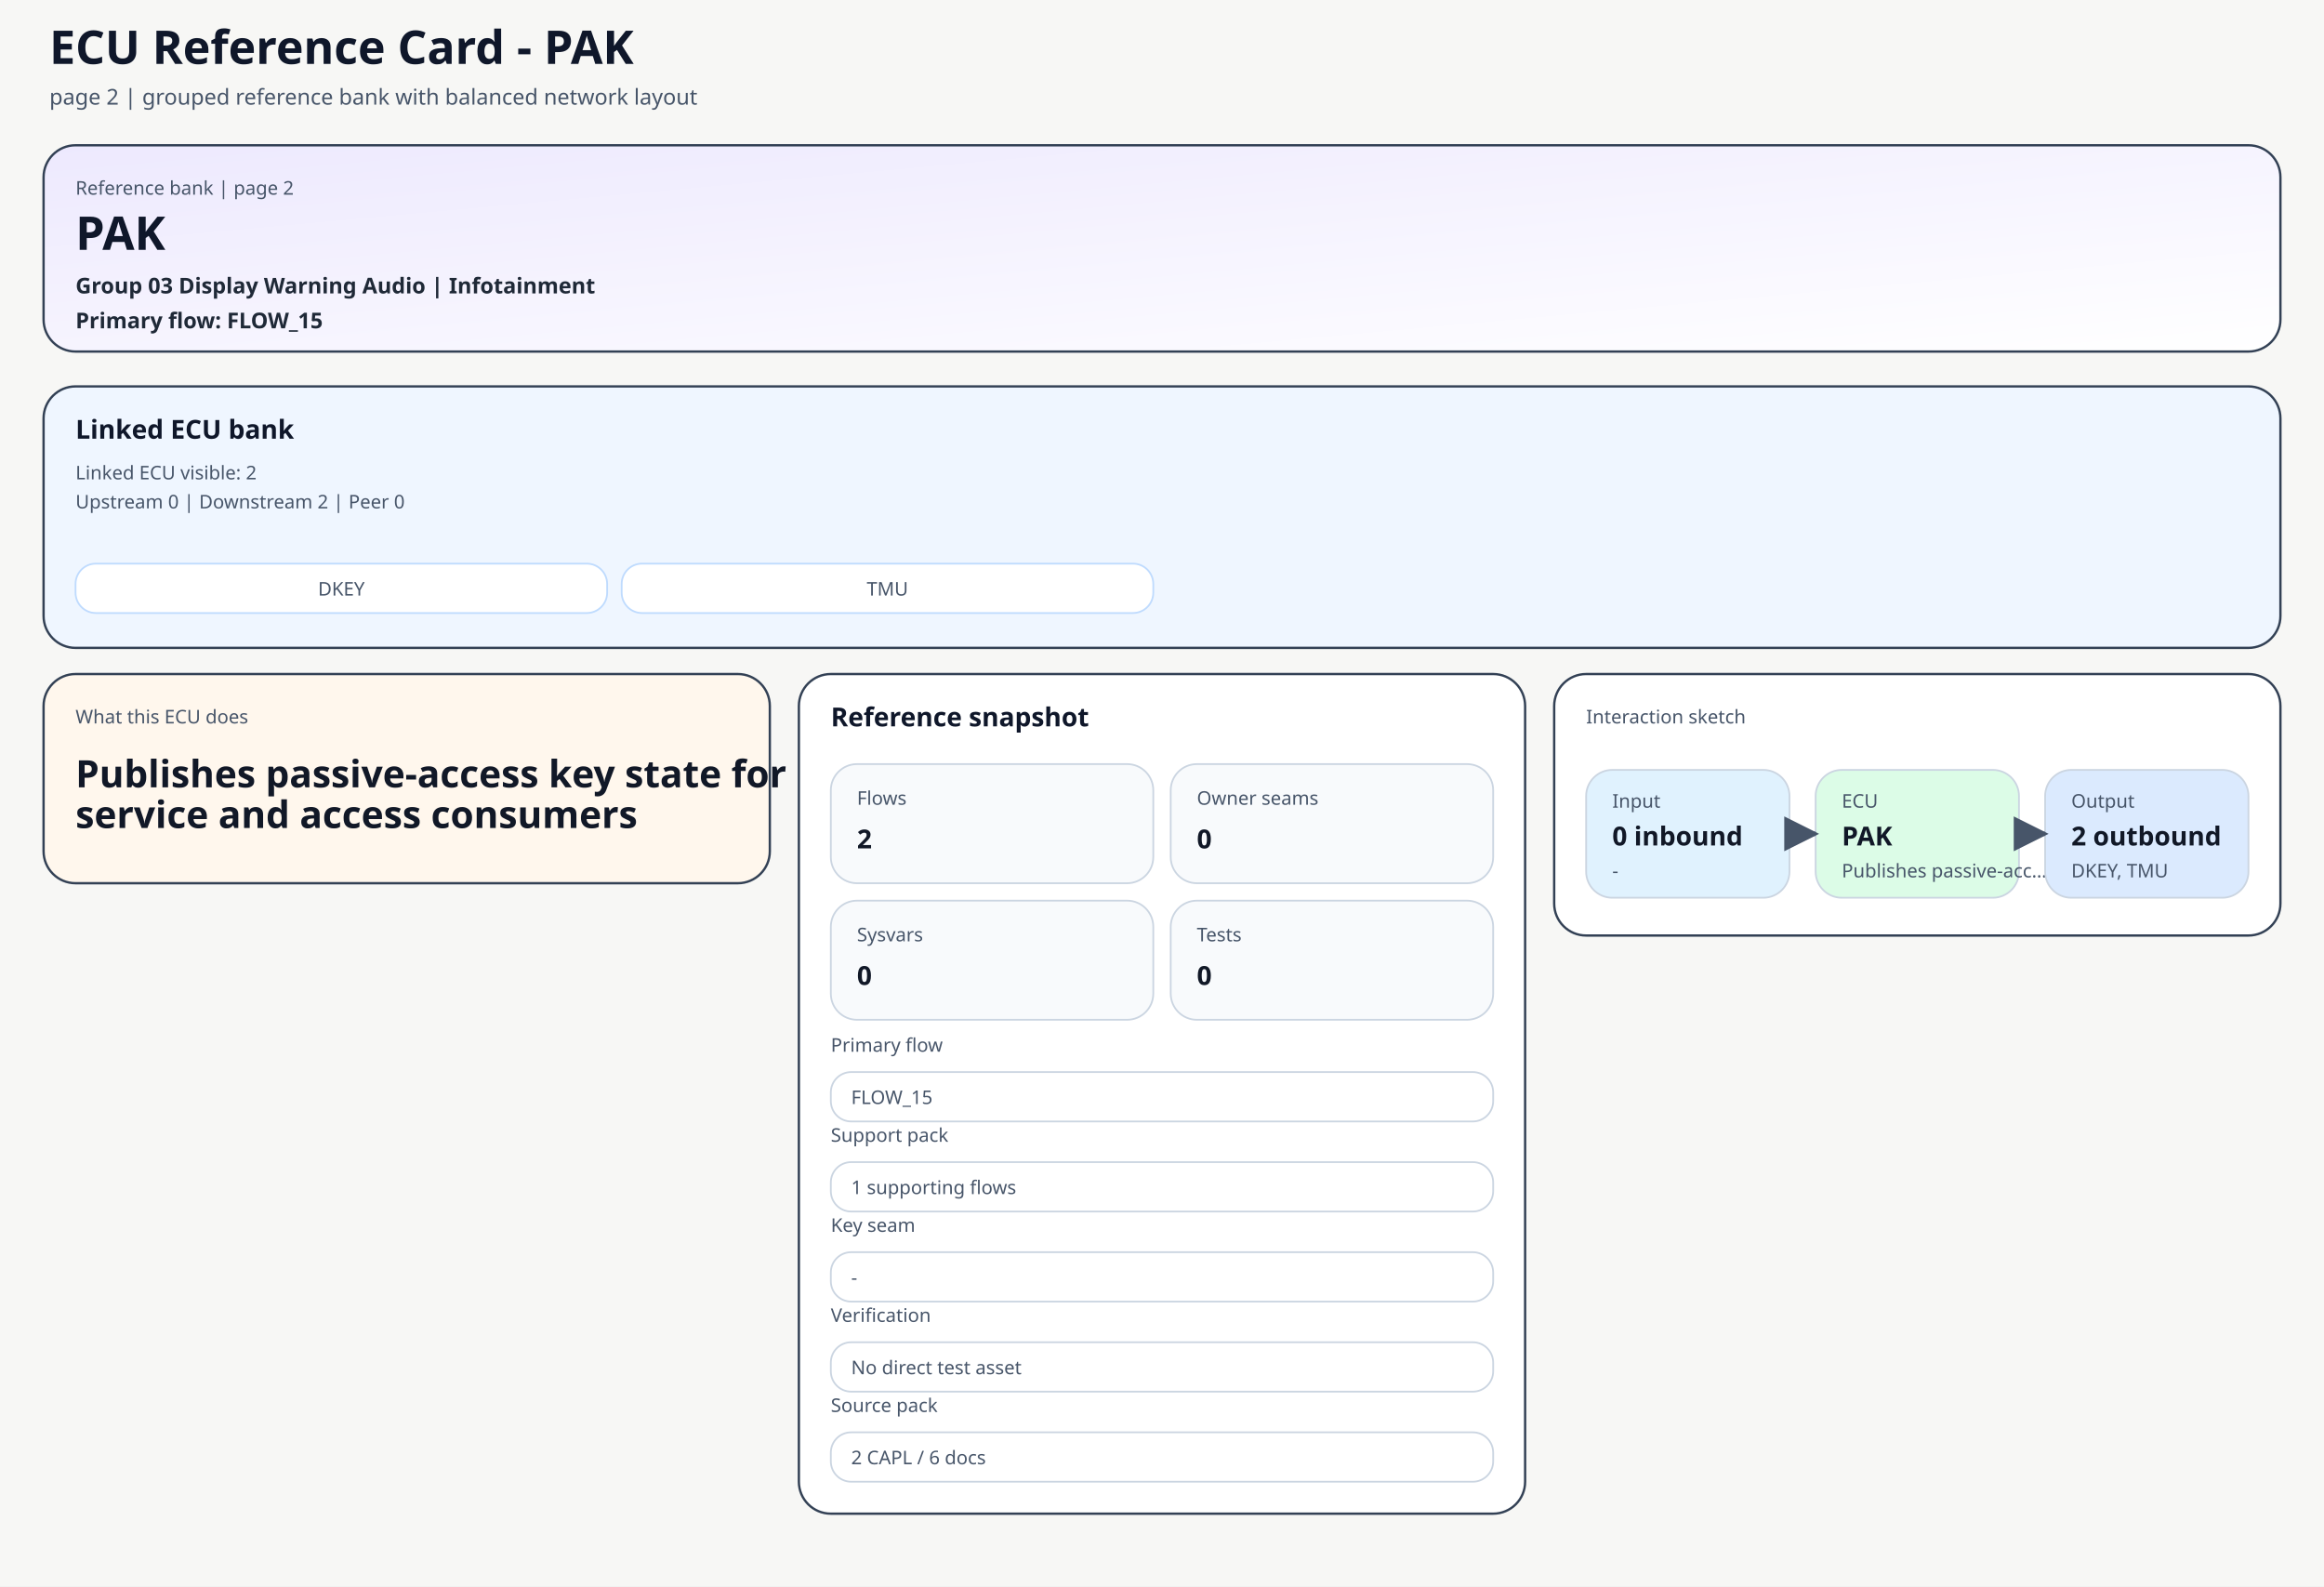
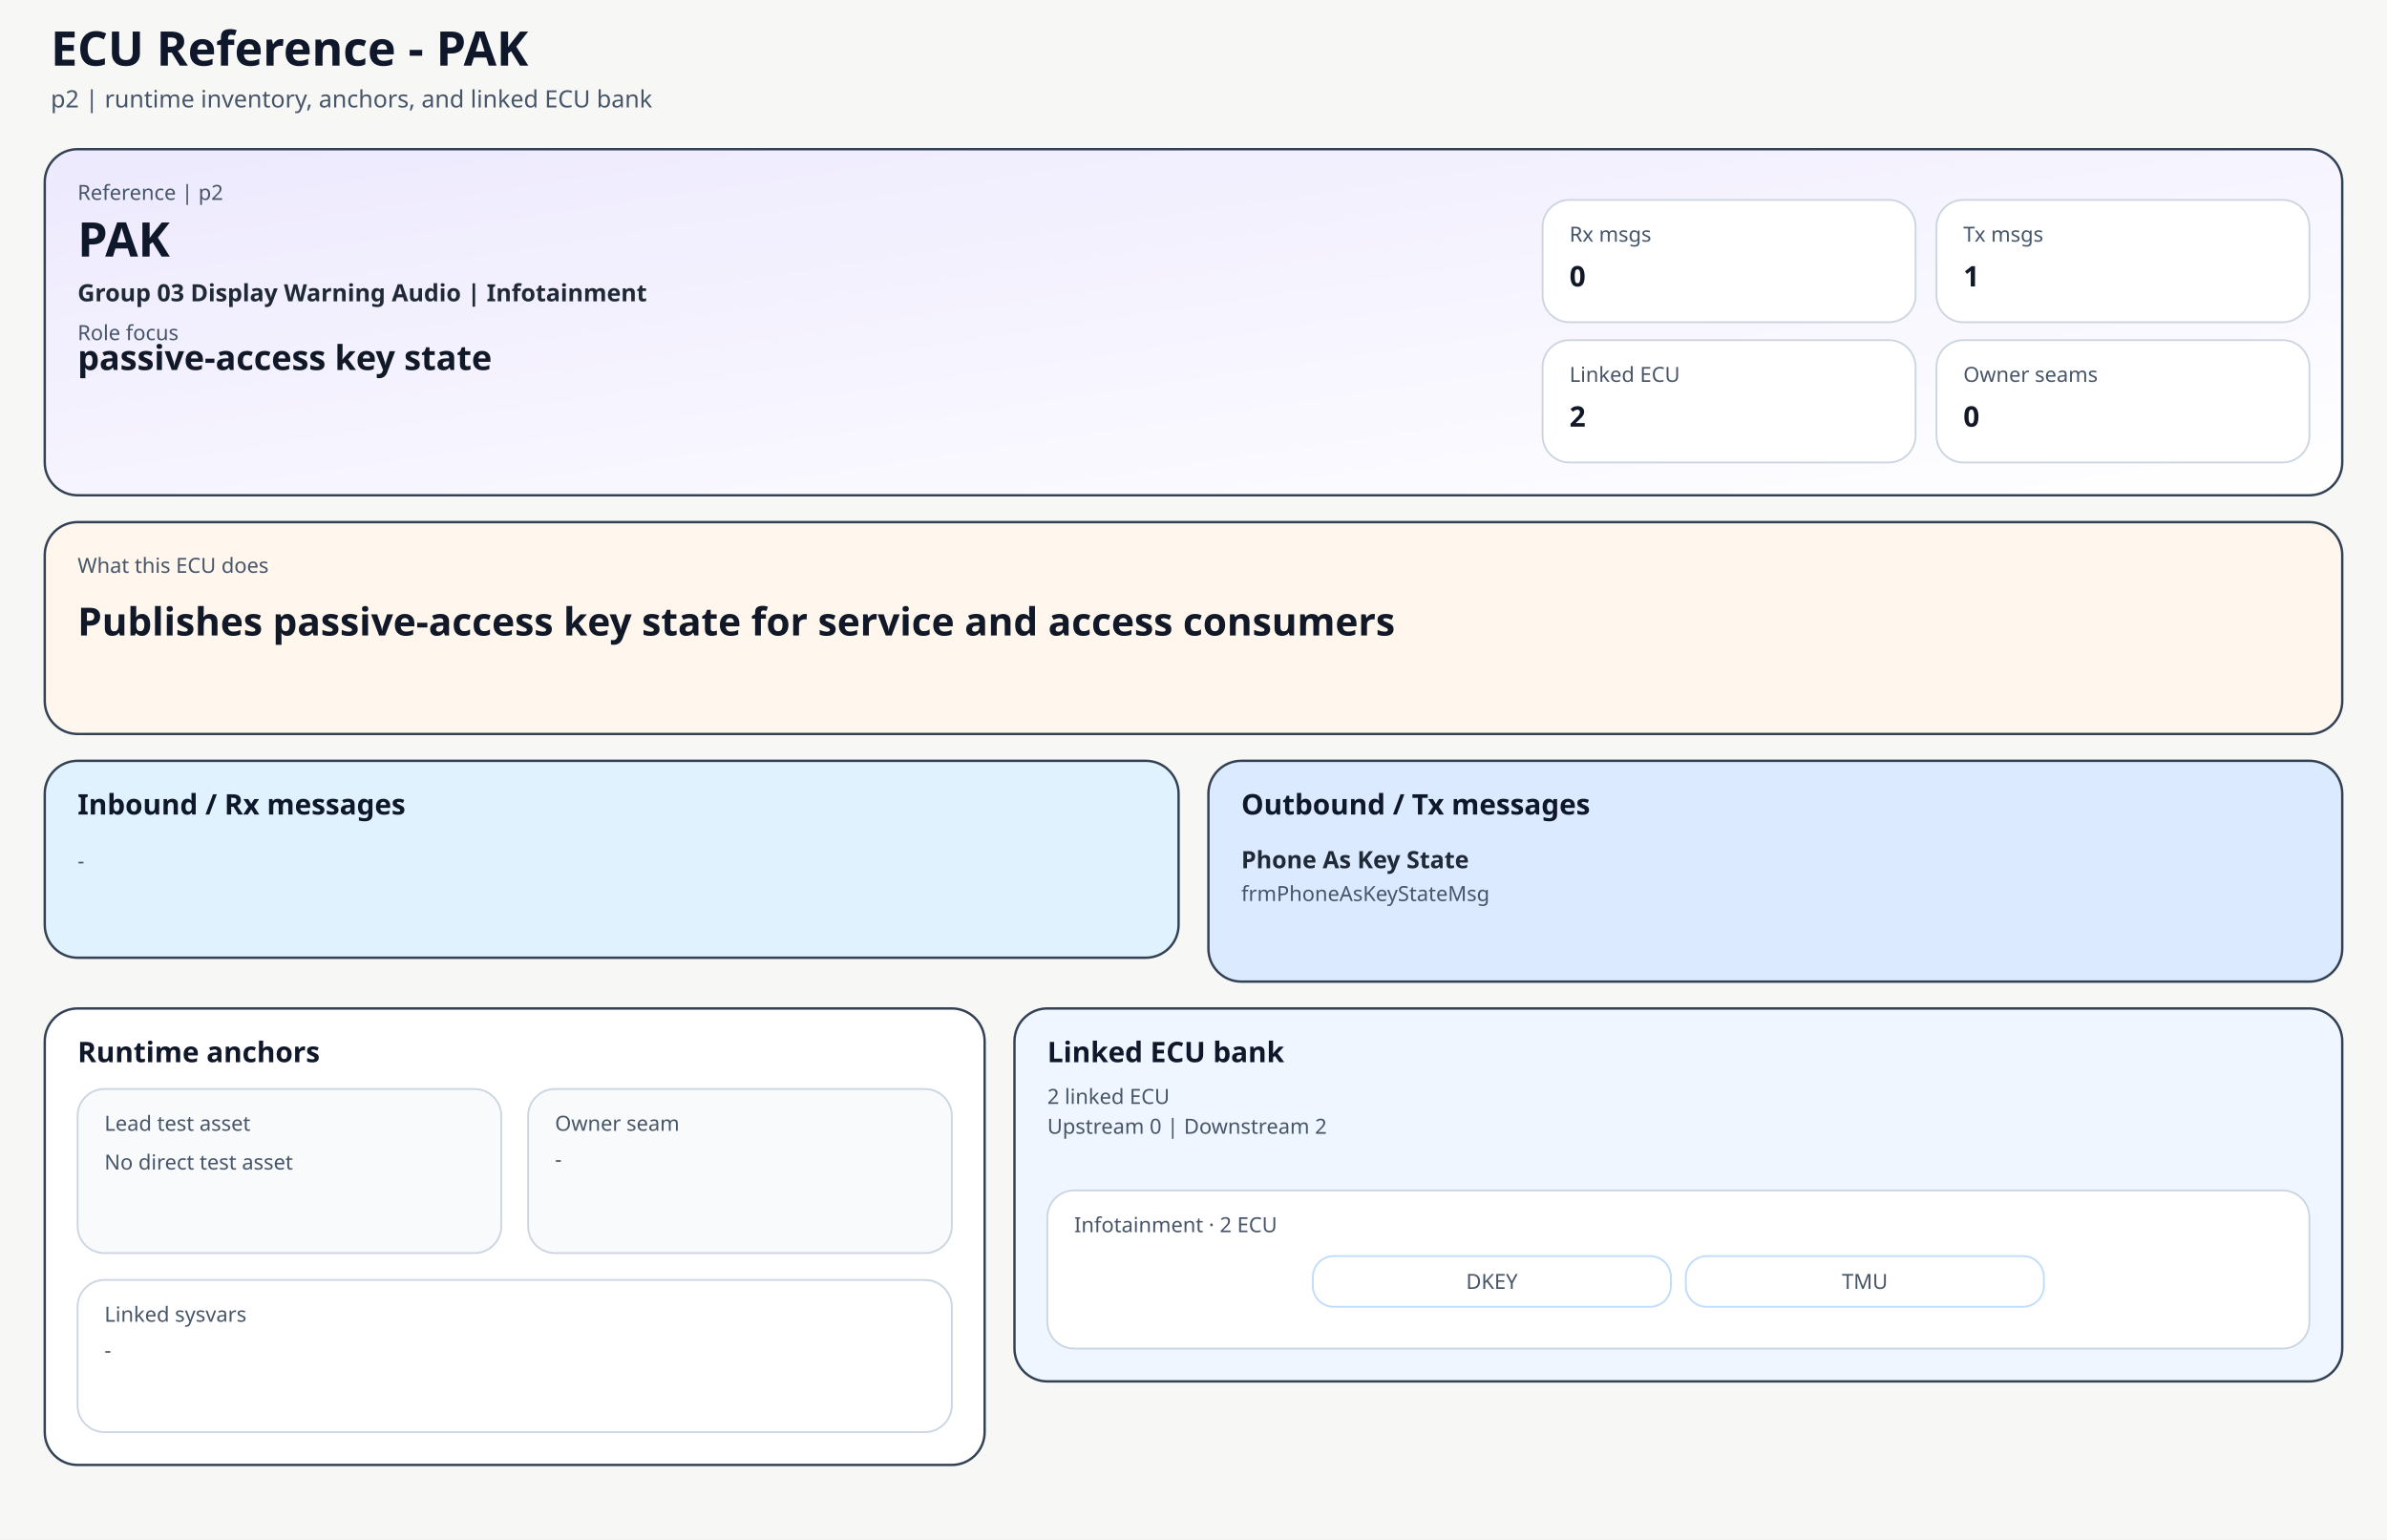
- <svg xmlns="http://www.w3.org/2000/svg" width="1600" height="1092" viewBox="0 0 1600 1092">
+ <svg xmlns="http://www.w3.org/2000/svg" width="1600" height="1032" viewBox="0 0 1600 1032">
  <defs>
    <linearGradient id="heroGradient" x1="0%" y1="0%" x2="100%" y2="100%">
      <stop offset="0%" stop-color="#ede9fe" />
      <stop offset="100%" stop-color="#ffffff" />
    </linearGradient>
    <marker id="arrow" viewBox="0 0 10 10" refX="9" refY="5" markerWidth="8" markerHeight="8" orient="auto-start-reverse">
      <path d="M 0 0 L 10 5 L 0 10 z" fill="#475569" />
    </marker>
  </defs>
  <style>
    .bg { fill: #f7f7f5; }
    .title { font: 700 32px 'Segoe UI', sans-serif; fill: #0f172a; }
-     .sub { font: 500 15px 'Segoe UI', sans-serif; fill: #475569; }
-     .label { font: 700 18px 'Segoe UI', sans-serif; fill: #0f172a; }
-     .text { font: 600 15px 'Segoe UI', sans-serif; fill: #1f2937; }
-     .small { font: 500 13px 'Segoe UI', sans-serif; fill: #475569; }
+     .sub { font: 500 16px 'Segoe UI', sans-serif; fill: #475569; }
+     .label { font: 700 19px 'Segoe UI', sans-serif; fill: #0f172a; }
+     .text { font: 600 16px 'Segoe UI', sans-serif; fill: #1f2937; }
+     .small { font: 500 14px 'Segoe UI', sans-serif; fill: #475569; }
+     .heroRole { font: 700 23px 'Segoe UI', sans-serif; fill: #111827; }
    .statement { font: 700 26px 'Segoe UI', sans-serif; fill: #111827; }
-     .node { font: 700 18px 'Segoe UI', sans-serif; fill: #111827; }
+     .node { font: 700 19px 'Segoe UI', sans-serif; fill: #111827; }
    .box { rx: 22; ry: 22; stroke: #334155; stroke-width: 1.6; }
    .lane { stroke: #64748b; stroke-width: 3; fill: none; marker-end: url(#arrow); }
  </style>
-   <rect x="0" y="0" width="1600" height="1092" class="bg" />
-   <text x="34" y="44" class="title">ECU Reference Card - PAK</text>
-   <text x="34" y="72" class="sub">page 2 | grouped reference bank with balanced network layout</text>
-   <rect x="30" y="100" width="1540" height="142" class="box" fill="url(#heroGradient)" />
-   <text x="52" y="134" class="small">Reference bank | page 2</text>
+   <rect x="0" y="0" width="1600" height="1032" class="bg" />
+   <text x="34" y="44" class="title">ECU Reference - PAK</text>
+   <text x="34" y="72" class="sub">p2 | runtime inventory, anchors, and linked ECU bank</text>
+   <rect x="30" y="100" width="1540" height="232" class="box" fill="url(#heroGradient)" />
+   <text x="52" y="134" class="small">Reference | p2</text>
  <text x="52" y="172" class="title">PAK</text>
  <text x="52" y="202" class="text">Group 03 Display Warning Audio | Infotainment</text>
-   <text x="52" y="226" class="text">Primary flow: FLOW_15</text>
-   <rect x="30" y="266" width="1540" height="180" class="box" fill="#eff6ff" />
-   <text x="52" y="302" class="label">Linked ECU bank</text>
-   <text x="52" y="330" class="small">Linked ECU visible: 2</text>
-   <text x="52" y="350" class="small">Upstream 0 | Downstream 2 | Peer 0</text>
-   <rect x="52" y="388" width="366" height="34" rx="14" ry="14" fill="#ffffff" stroke="#bfdbfe" stroke-width="1.2" />
-   <text x="235.0" y="410" text-anchor="middle" class="small">DKEY</text>
-   <rect x="428" y="388" width="366" height="34" rx="14" ry="14" fill="#ffffff" stroke="#bfdbfe" stroke-width="1.2" />
-   <text x="611.0" y="410" text-anchor="middle" class="small">TMU</text>
-   <rect x="550" y="464" width="500" height="578" class="box" fill="#ffffff" />
-   <text x="572" y="500" class="label">Reference snapshot</text>
-   <rect x="572" y="526" width="222" height="82" rx="18" ry="18" fill="#f8fafc" stroke="#cbd5e1" stroke-width="1.2" />
-   <text x="590" y="554" class="small">Flows</text>
-   <text x="590" y="584" class="node">2</text>
-   <rect x="806" y="526" width="222" height="82" rx="18" ry="18" fill="#f8fafc" stroke="#cbd5e1" stroke-width="1.2" />
-   <text x="824" y="554" class="small">Owner seams</text>
-   <text x="824" y="584" class="node">0</text>
-   <rect x="572" y="620" width="222" height="82" rx="18" ry="18" fill="#f8fafc" stroke="#cbd5e1" stroke-width="1.2" />
-   <text x="590" y="648" class="small">Sysvars</text>
-   <text x="590" y="678" class="node">0</text>
-   <rect x="806" y="620" width="222" height="82" rx="18" ry="18" fill="#f8fafc" stroke="#cbd5e1" stroke-width="1.2" />
-   <text x="824" y="648" class="small">Tests</text>
-   <text x="824" y="678" class="node">0</text>
-   <text x="572" y="724" class="small">Primary flow</text>
-   <rect x="572" y="738" width="456" height="34" rx="14" ry="14" fill="#ffffff" stroke="#cbd5e1" stroke-width="1.2" />
-   <text x="586" y="760" class="small">FLOW_15</text>
-   <text x="572" y="786" class="small">Support pack</text>
-   <rect x="572" y="800" width="456" height="34" rx="14" ry="14" fill="#ffffff" stroke="#cbd5e1" stroke-width="1.2" />
-   <text x="586" y="822" class="small">1 supporting flows</text>
-   <text x="572" y="848" class="small">Key seam</text>
-   <rect x="572" y="862" width="456" height="34" rx="14" ry="14" fill="#ffffff" stroke="#cbd5e1" stroke-width="1.2" />
-   <text x="586" y="884" class="small">-</text>
-   <text x="572" y="910" class="small">Verification</text>
-   <rect x="572" y="924" width="456" height="34" rx="14" ry="14" fill="#ffffff" stroke="#cbd5e1" stroke-width="1.2" />
-   <text x="586" y="946" class="small">No direct test asset</text>
-   <text x="572" y="972" class="small">Source pack</text>
-   <rect x="572" y="986" width="456" height="34" rx="14" ry="14" fill="#ffffff" stroke="#cbd5e1" stroke-width="1.2" />
-   <text x="586" y="1008" class="small">2 CAPL / 6 docs</text>
-   <rect x="30" y="464" width="500" height="144" class="box" fill="#fff7ed" />
-   <text x="52" y="498" class="small">What this ECU does</text>
-   <text x="52" y="542" class="statement">Publishes passive-access key state for</text>
-   <text x="52" y="570" class="statement">service and access consumers</text>
-   <rect x="1070" y="464" width="500" height="180" class="box" fill="#ffffff" />
-   <text x="1092" y="498" class="small">Interaction sketch</text>
-   <rect x="1092" y="530" width="140" height="88" rx="18" ry="18" fill="#e0f2fe" stroke="#cbd5e1" stroke-width="1.2" />
-   <text x="1110" y="556" class="small">Input</text>
-   <text x="1110" y="582" class="node">0 inbound</text>
-   <text x="1110" y="604" class="small">-</text>
-   <rect x="1250" y="530" width="140" height="88" rx="18" ry="18" fill="#dcfce7" stroke="#cbd5e1" stroke-width="1.2" />
-   <text x="1268" y="556" class="small">ECU</text>
-   <text x="1268" y="582" class="node">PAK</text>
-   <text x="1268" y="604" class="small">Publishes passive-acc…</text>
-   <rect x="1408" y="530" width="140" height="88" rx="18" ry="18" fill="#dbeafe" stroke="#cbd5e1" stroke-width="1.2" />
-   <text x="1426" y="556" class="small">Output</text>
-   <text x="1426" y="582" class="node">2 outbound</text>
-   <text x="1426" y="604" class="small">DKEY, TMU</text>
-   <line x1="1232" y1="574" x2="1250" y2="574" stroke="#64748b" stroke-width="3" marker-end="url(#arrow)" />
-   <line x1="1390" y1="574" x2="1408" y2="574" stroke="#64748b" stroke-width="3" marker-end="url(#arrow)" />
+   <text x="52" y="228" class="small">Role focus</text>
+   <text x="52" y="248" class="heroRole">passive-access key state</text>
+   <rect x="1034" y="134" width="250" height="82" rx="18" ry="18" fill="#ffffff" stroke="#cbd5e1" stroke-width="1.2" />
+   <text x="1052" y="162" class="small">Rx msgs</text>
+   <text x="1052" y="192" class="node">0</text>
+   <rect x="1298" y="134" width="250" height="82" rx="18" ry="18" fill="#ffffff" stroke="#cbd5e1" stroke-width="1.2" />
+   <text x="1316" y="162" class="small">Tx msgs</text>
+   <text x="1316" y="192" class="node">1</text>
+   <rect x="1034" y="228" width="250" height="82" rx="18" ry="18" fill="#ffffff" stroke="#cbd5e1" stroke-width="1.2" />
+   <text x="1052" y="256" class="small">Linked ECU</text>
+   <text x="1052" y="286" class="node">2</text>
+   <rect x="1298" y="228" width="250" height="82" rx="18" ry="18" fill="#ffffff" stroke="#cbd5e1" stroke-width="1.2" />
+   <text x="1316" y="256" class="small">Owner seams</text>
+   <text x="1316" y="286" class="node">0</text>
+   <rect x="30" y="350" width="1540" height="142" class="box" fill="#fff7ed" />
+   <text x="52" y="384" class="small">What this ECU does</text>
+   <text x="52" y="426" class="statement">Publishes passive-access key state for service and access consumers</text>
+   <rect x="30" y="510" width="760" height="132" class="box" fill="#e0f2fe" />
+   <text x="52" y="546" class="label">Inbound / Rx messages</text>
+   <text x="52" y="582" class="small">-</text>
+   <rect x="810" y="510" width="760" height="148" class="box" fill="#dbeafe" />
+   <text x="832" y="546" class="label">Outbound / Tx messages</text>
+   <text x="832" y="582" class="text">Phone As Key State</text>
+   <text x="832" y="604" class="small">frmPhoneAsKeyStateMsg</text>
+   <rect x="30" y="676" width="630" height="306" class="box" fill="#ffffff" />
+   <text x="52" y="712" class="label">Runtime anchors</text>
+   <rect x="52" y="730" width="284" height="110" rx="18" ry="18" fill="#f8fafc" stroke="#cbd5e1" stroke-width="1.2" />
+   <text x="70" y="758" class="small">Lead test asset</text>
+   <text x="70" y="784" class="small">No direct test asset</text>
+   <rect x="354" y="730" width="284" height="110" rx="18" ry="18" fill="#f8fafc" stroke="#cbd5e1" stroke-width="1.2" />
+   <text x="372" y="758" class="small">Owner seam</text>
+   <text x="372" y="782" class="small">-</text>
+   <rect x="52" y="858" width="586" height="102" rx="18" ry="18" fill="#ffffff" stroke="#cbd5e1" stroke-width="1.2" />
+   <text x="70" y="886" class="small">Linked sysvars</text>
+   <text x="70" y="910" class="small">-</text>
+   <rect x="680" y="676" width="890" height="250" class="box" fill="#eff6ff" />
+   <text x="702" y="712" class="label">Linked ECU bank</text>
+   <text x="702" y="740" class="small">2 linked ECU</text>
+   <text x="702" y="760" class="small">Upstream 0 | Downstream 2</text>
+   <rect x="702" y="798" width="846" height="106" rx="18" ry="18" fill="#ffffff" stroke="#cbd5e1" stroke-width="1.2" />
+   <text x="720" y="826" class="small">Infotainment · 2 ECU</text>
+   <rect x="880" y="842" width="240" height="34" rx="14" ry="14" fill="#ffffff" stroke="#bfdbfe" stroke-width="1.2" />
+   <text x="1000.0" y="864" text-anchor="middle" class="small">DKEY</text>
+   <rect x="1130" y="842" width="240" height="34" rx="14" ry="14" fill="#ffffff" stroke="#bfdbfe" stroke-width="1.2" />
+   <text x="1250.0" y="864" text-anchor="middle" class="small">TMU</text>
</svg>
